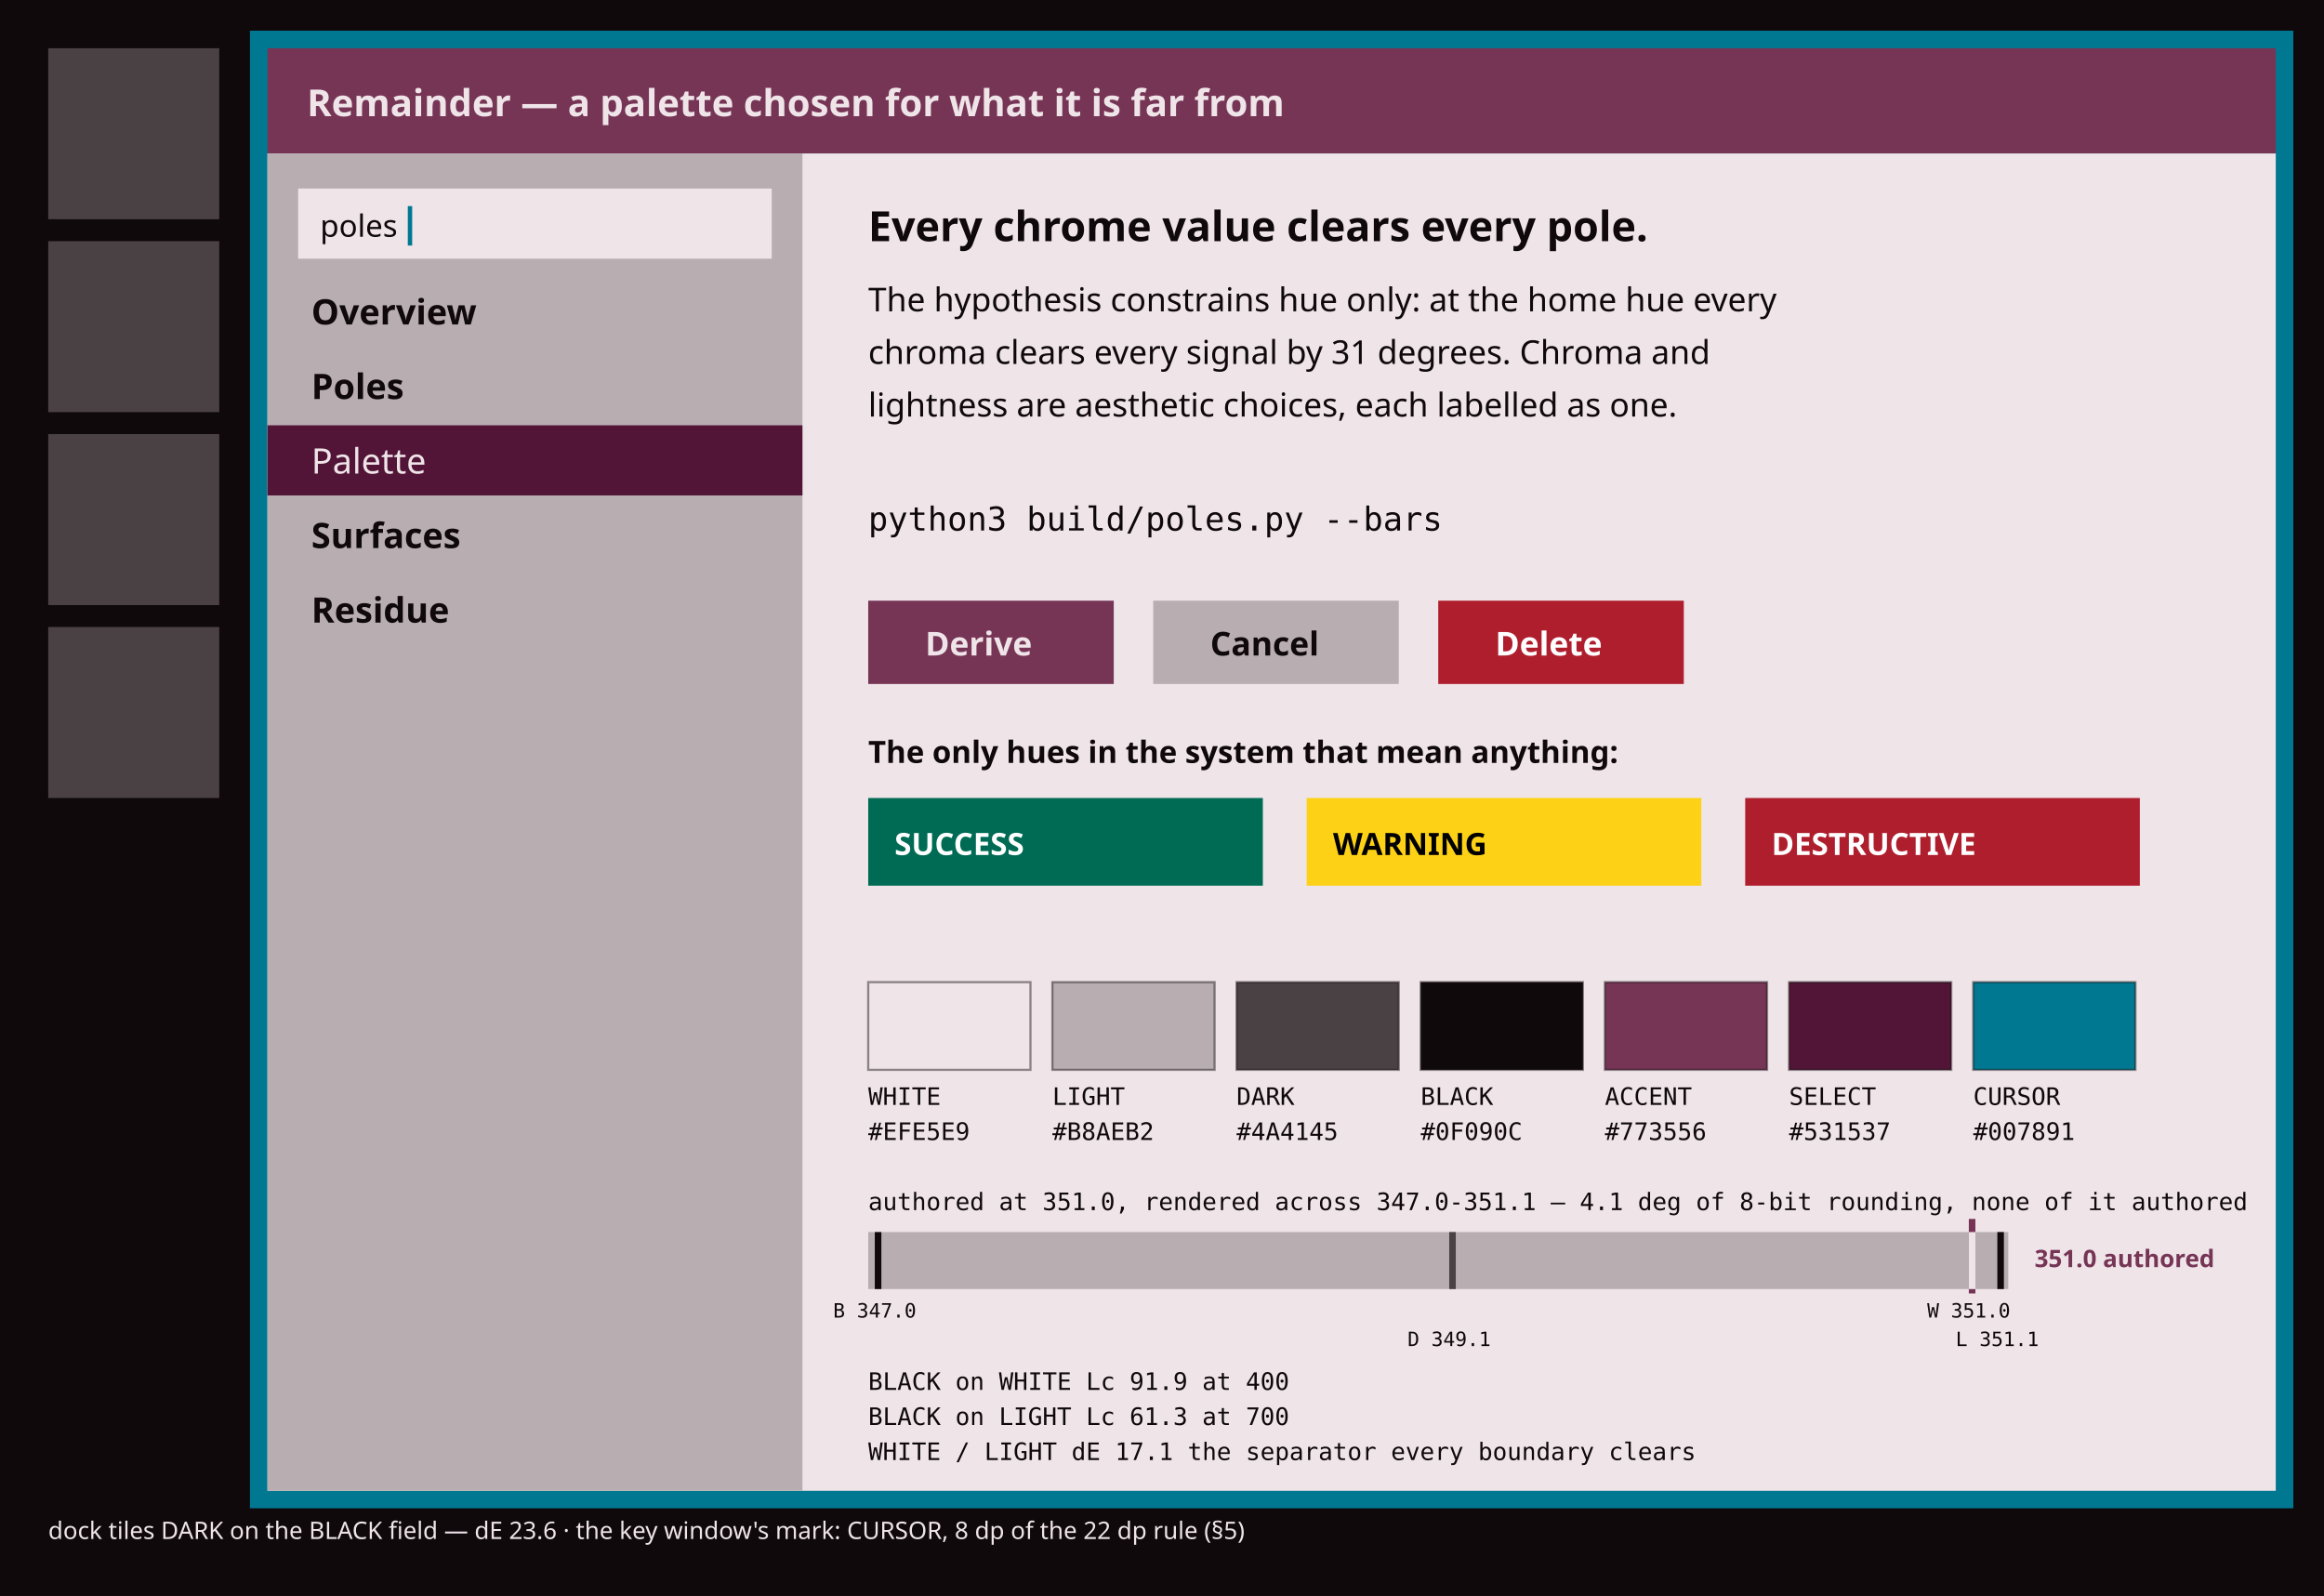
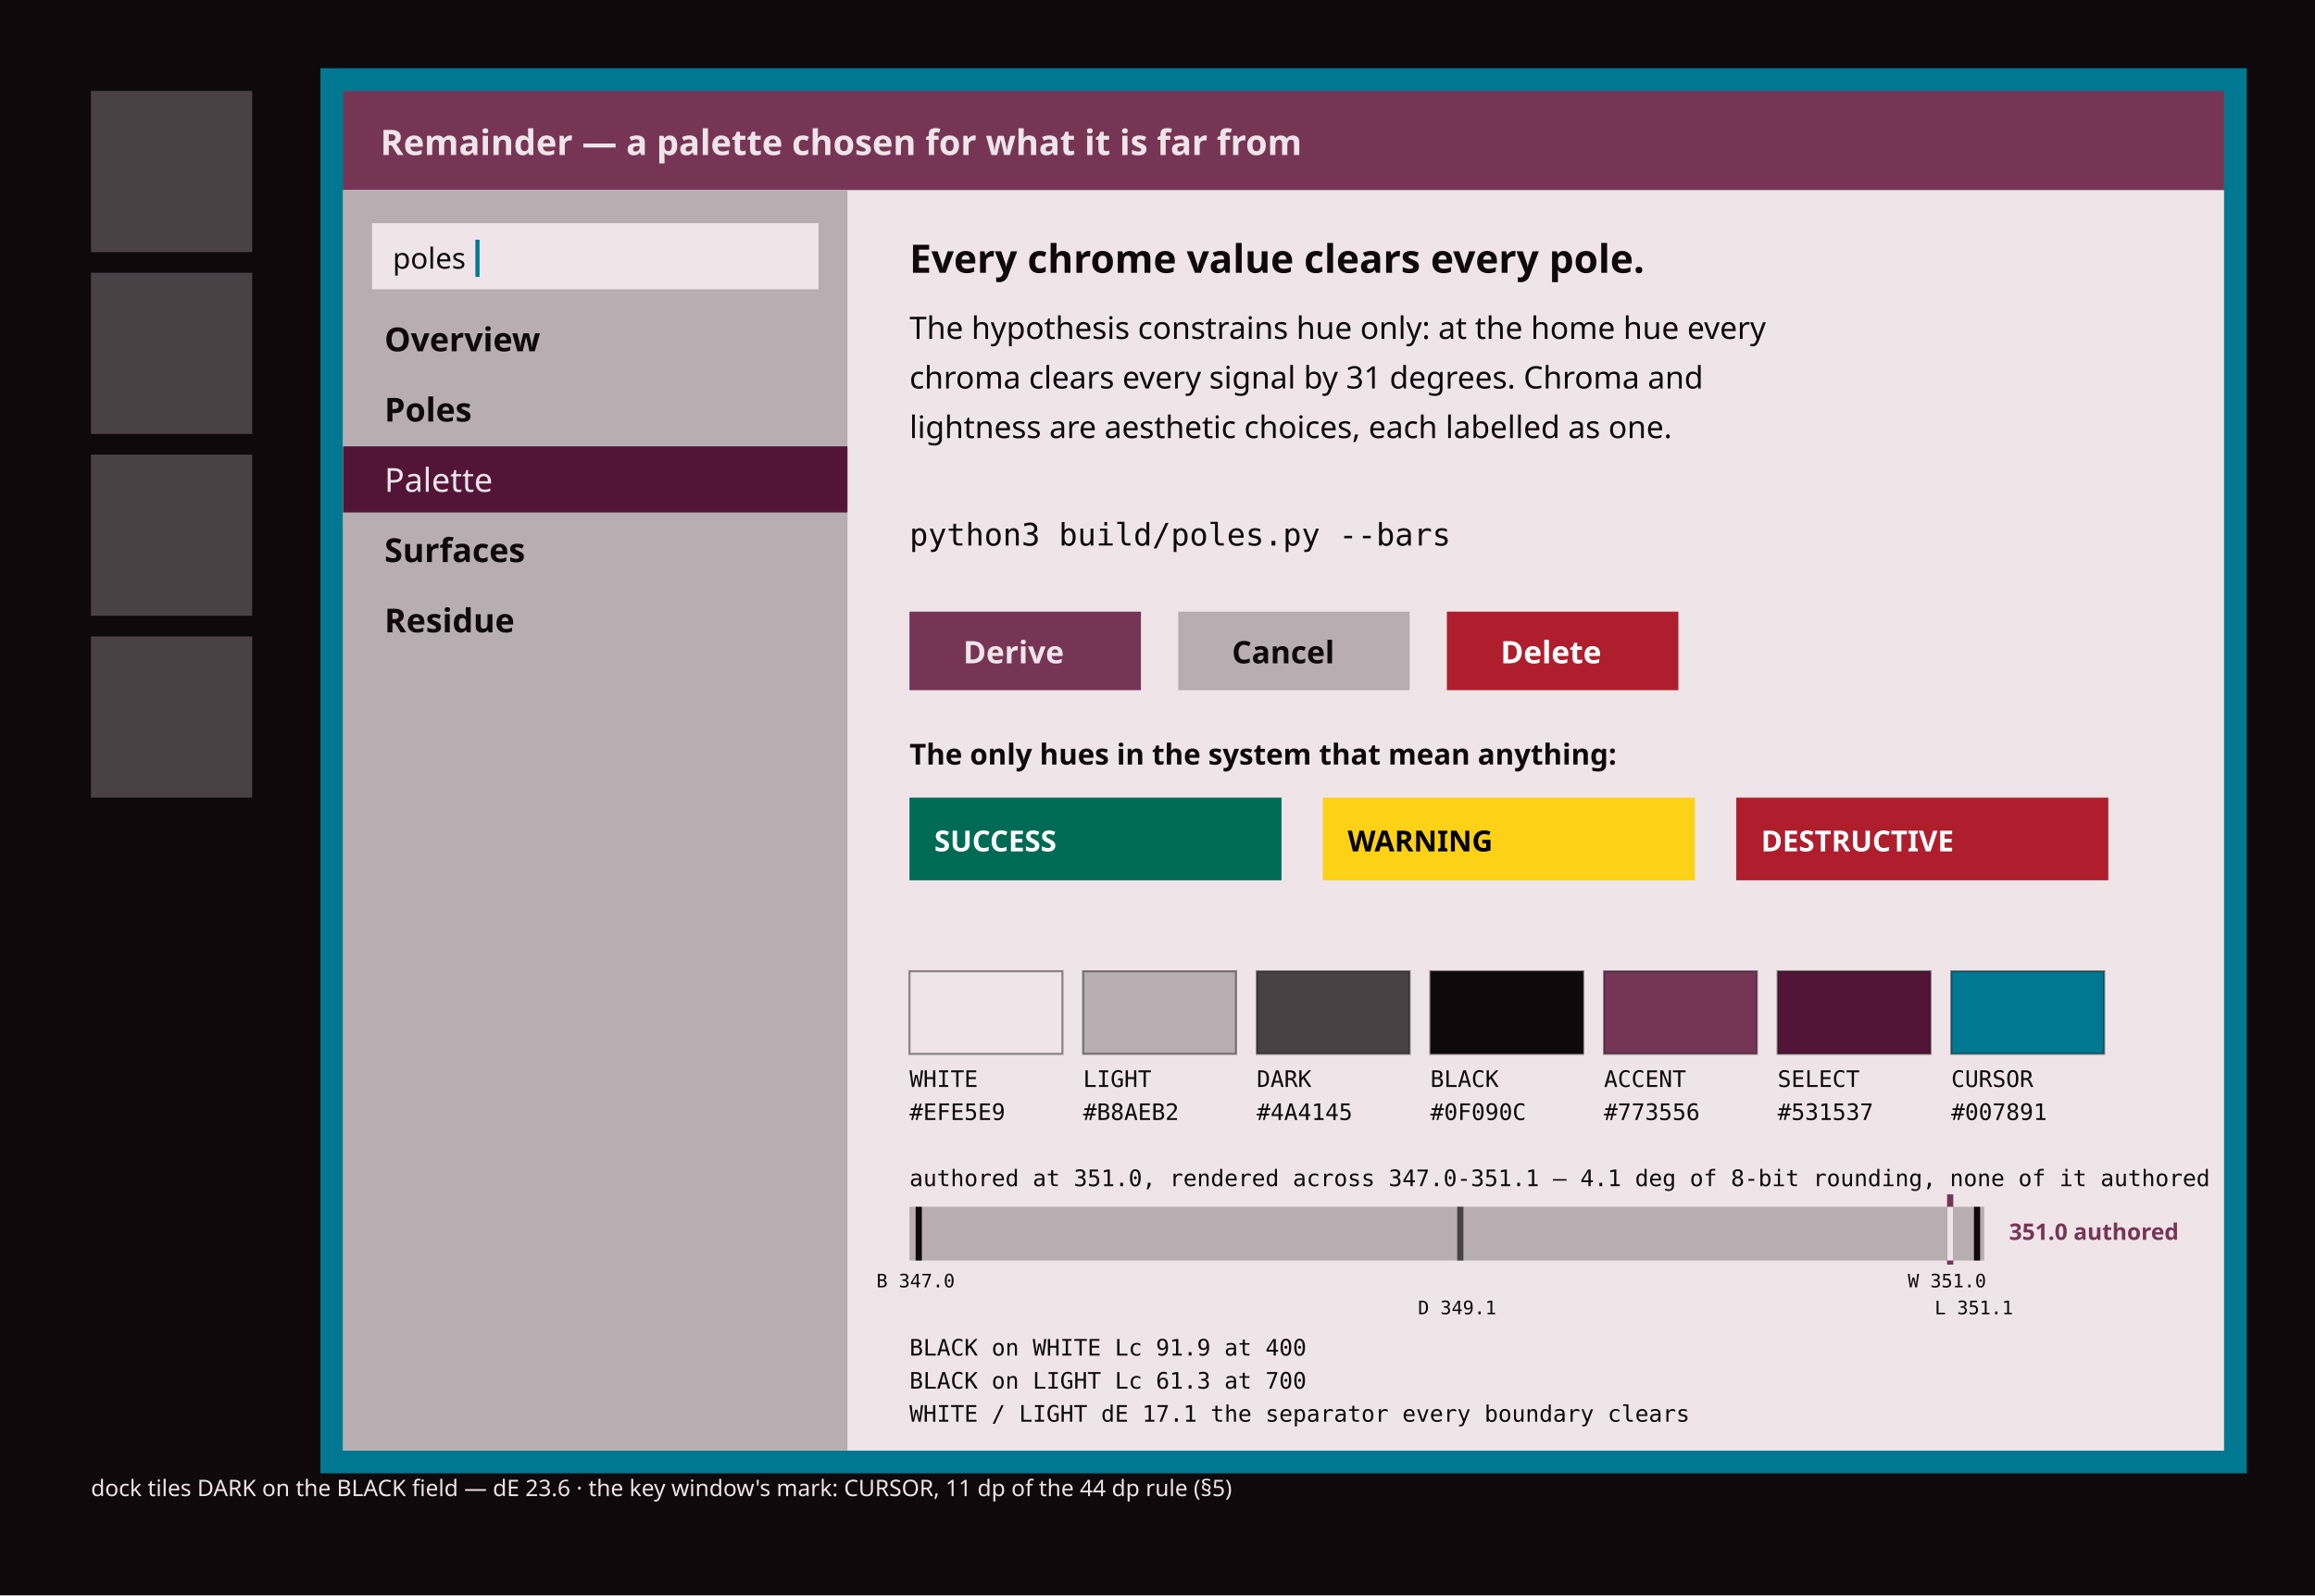
- <svg xmlns="http://www.w3.org/2000/svg" width="1060" height="728" viewBox="0 0 1060 728">
-   <rect x="0" y="0" width="1060" height="728" fill="#0F090C" />
-   <rect x="22" y="22" width="78" height="78" fill="#4A4145" />
-   <rect x="22" y="110" width="78" height="78" fill="#4A4145" />
-   <rect x="22" y="198" width="78" height="78" fill="#4A4145" />
-   <rect x="22" y="286" width="78" height="78" fill="#4A4145" />
-   <text x="22" y="702" font-family="Montserrat, sans-serif" font-size="11" font-weight="400" fill="#EFE5E9">dock tiles DARK on the BLACK field — dE 23.6   ·   the key window's mark: CURSOR, 8 dp of the 22 dp rule (§5)</text>
-   <rect x="114" y="14" width="932" height="674" fill="#007891" />
-   <rect x="122" y="22" width="916" height="48" fill="#773556" />
-   <text x="140" y="53" font-family="Montserrat, sans-serif" font-size="17" font-weight="700" fill="#EFE5E9">Remainder — a palette chosen for what it is far from</text>
-   <rect x="122" y="70" width="916" height="610" fill="#EFE5E9" />
-   <rect x="122" y="70" width="244" height="610" fill="#B8AEB2" />
-   <rect x="136" y="86" width="216" height="32" fill="#EFE5E9" />
-   <text x="146" y="108" font-family="Montserrat, sans-serif" font-size="14" font-weight="400" fill="#0F090C">poles</text>
-   <rect x="186" y="94" width="2" height="18" fill="#007891" />
-   <text x="142" y="148" font-family="Montserrat, sans-serif" font-size="16" font-weight="700" fill="#0F090C">Overview</text>
-   <text x="142" y="182" font-family="Montserrat, sans-serif" font-size="16" font-weight="700" fill="#0F090C">Poles</text>
-   <rect x="122" y="194" width="244" height="32" fill="#531537" />
-   <text x="142" y="216" font-family="Montserrat, sans-serif" font-size="16" font-weight="400" fill="#EFE5E9">Palette</text>
-   <text x="142" y="250" font-family="Montserrat, sans-serif" font-size="16" font-weight="700" fill="#0F090C">Surfaces</text>
-   <text x="142" y="284" font-family="Montserrat, sans-serif" font-size="16" font-weight="700" fill="#0F090C">Residue</text>
-   <text x="396" y="110" font-family="Montserrat, sans-serif" font-size="19" font-weight="700" fill="#0F090C">Every chrome value clears every pole.</text>
-   <text x="396" y="142" font-family="Montserrat, sans-serif" font-size="15" font-weight="400" fill="#0F090C">The hypothesis constrains hue only: at the home hue every</text>
-   <text x="396" y="166" font-family="Montserrat, sans-serif" font-size="15" font-weight="400" fill="#0F090C">chroma clears every signal by 31 degrees. Chroma and</text>
-   <text x="396" y="190" font-family="Montserrat, sans-serif" font-size="15" font-weight="400" fill="#0F090C">lightness are aesthetic choices, each labelled as one.</text>
-   <text x="396" y="242" font-family="Hack, monospace" font-size="15" font-weight="400" fill="#0F090C">python3 build/poles.py --bars</text>
-   <rect x="396" y="274" width="112" height="38" fill="#773556" />
-   <text x="422" y="299" font-family="Montserrat, sans-serif" font-size="15" font-weight="700" fill="#EFE5E9">Derive</text>
-   <rect x="526" y="274" width="112" height="38" fill="#B8AEB2" />
-   <text x="552" y="299" font-family="Montserrat, sans-serif" font-size="15" font-weight="700" fill="#0F090C">Cancel</text>
-   <rect x="656" y="274" width="112" height="38" fill="#AF1E2D" />
-   <text x="682" y="299" font-family="Montserrat, sans-serif" font-size="15" font-weight="700" fill="#FFFFFF">Delete</text>
-   <text x="396" y="348" font-family="Montserrat, sans-serif" font-size="14" font-weight="700" fill="#0F090C">The only hues in the system that mean anything:</text>
-   <rect x="396" y="364" width="180" height="40" fill="#006B54" />
-   <text x="408" y="390" font-family="Montserrat, sans-serif" font-size="14" font-weight="700" fill="#FFFFFF">SUCCESS</text>
-   <rect x="596" y="364" width="180" height="40" fill="#FCD116" />
-   <text x="608" y="390" font-family="Montserrat, sans-serif" font-size="14" font-weight="700" fill="#000000">WARNING</text>
-   <rect x="796" y="364" width="180" height="40" fill="#AF1E2D" />
-   <text x="808" y="390" font-family="Montserrat, sans-serif" font-size="14" font-weight="700" fill="#FFFFFF">DESTRUCTIVE</text>
-   <rect x="396" y="448" width="74" height="40" fill="#EFE5E9" />
-   <rect x="396" y="448" width="74" height="40" fill="none" stroke="#0F090C" stroke-width="1" opacity="0.45" />
-   <text x="396" y="504" font-family="Hack, monospace" font-size="11" font-weight="400" fill="#0F090C">WHITE</text>
-   <text x="396" y="520" font-family="Hack, monospace" font-size="11" font-weight="400" fill="#0F090C">#EFE5E9</text>
-   <rect x="480" y="448" width="74" height="40" fill="#B8AEB2" />
-   <rect x="480" y="448" width="74" height="40" fill="none" stroke="#0F090C" stroke-width="1" opacity="0.45" />
-   <text x="480" y="504" font-family="Hack, monospace" font-size="11" font-weight="400" fill="#0F090C">LIGHT</text>
-   <text x="480" y="520" font-family="Hack, monospace" font-size="11" font-weight="400" fill="#0F090C">#B8AEB2</text>
-   <rect x="564" y="448" width="74" height="40" fill="#4A4145" />
-   <rect x="564" y="448" width="74" height="40" fill="none" stroke="#0F090C" stroke-width="1" opacity="0.45" />
-   <text x="564" y="504" font-family="Hack, monospace" font-size="11" font-weight="400" fill="#0F090C">DARK</text>
-   <text x="564" y="520" font-family="Hack, monospace" font-size="11" font-weight="400" fill="#0F090C">#4A4145</text>
-   <rect x="648" y="448" width="74" height="40" fill="#0F090C" />
-   <rect x="648" y="448" width="74" height="40" fill="none" stroke="#0F090C" stroke-width="1" opacity="0.45" />
-   <text x="648" y="504" font-family="Hack, monospace" font-size="11" font-weight="400" fill="#0F090C">BLACK</text>
-   <text x="648" y="520" font-family="Hack, monospace" font-size="11" font-weight="400" fill="#0F090C">#0F090C</text>
-   <rect x="732" y="448" width="74" height="40" fill="#773556" />
-   <rect x="732" y="448" width="74" height="40" fill="none" stroke="#0F090C" stroke-width="1" opacity="0.45" />
-   <text x="732" y="504" font-family="Hack, monospace" font-size="11" font-weight="400" fill="#0F090C">ACCENT</text>
-   <text x="732" y="520" font-family="Hack, monospace" font-size="11" font-weight="400" fill="#0F090C">#773556</text>
-   <rect x="816" y="448" width="74" height="40" fill="#531537" />
-   <rect x="816" y="448" width="74" height="40" fill="none" stroke="#0F090C" stroke-width="1" opacity="0.45" />
-   <text x="816" y="504" font-family="Hack, monospace" font-size="11" font-weight="400" fill="#0F090C">SELECT</text>
-   <text x="816" y="520" font-family="Hack, monospace" font-size="11" font-weight="400" fill="#0F090C">#531537</text>
-   <rect x="900" y="448" width="74" height="40" fill="#007891" />
-   <rect x="900" y="448" width="74" height="40" fill="none" stroke="#0F090C" stroke-width="1" opacity="0.45" />
-   <text x="900" y="504" font-family="Hack, monospace" font-size="11" font-weight="400" fill="#0F090C">CURSOR</text>
-   <text x="900" y="520" font-family="Hack, monospace" font-size="11" font-weight="400" fill="#0F090C">#007891</text>
-   <text x="396" y="552" font-family="Hack, monospace" font-size="11" font-weight="400" fill="#0F090C">authored at 351.0, rendered across 347.0-351.1 — 4.1 deg of 8-bit rounding, none of it authored</text>
-   <rect x="396" y="562" width="520" height="26" fill="#B8AEB2" />
-   <rect x="898" y="556" width="3" height="34" fill="#773556" />
-   <text x="928" y="578" font-family="Montserrat, sans-serif" font-size="11" font-weight="700" fill="#773556">351.0 authored</text>
-   <rect x="399" y="562" width="3" height="26" fill="#0F090C" />
-   <text x="380" y="601" font-family="Hack, monospace" font-size="9" font-weight="400" fill="#0F090C">B 347.0</text>
-   <rect x="661" y="562" width="3" height="26" fill="#4A4145" />
-   <text x="642" y="614" font-family="Hack, monospace" font-size="9" font-weight="400" fill="#0F090C">D 349.1</text>
-   <rect x="898" y="562" width="3" height="26" fill="#EFE5E9" />
-   <text x="879" y="601" font-family="Hack, monospace" font-size="9" font-weight="400" fill="#0F090C">W 351.0</text>
-   <rect x="911" y="562" width="3" height="26" fill="#0F090C" />
-   <text x="892" y="614" font-family="Hack, monospace" font-size="9" font-weight="400" fill="#0F090C">L 351.1</text>
-   <text x="396" y="634" font-family="Hack, monospace" font-size="11" font-weight="400" fill="#0F090C">BLACK on WHITE  Lc  91.9  at 400</text>
-   <text x="396" y="650" font-family="Hack, monospace" font-size="11" font-weight="400" fill="#0F090C">BLACK on LIGHT  Lc  61.3  at 700</text>
-   <text x="396" y="666" font-family="Hack, monospace" font-size="11" font-weight="400" fill="#0F090C">WHITE / LIGHT  dE  17.1  the separator every boundary clears</text>
+ <svg xmlns="http://www.w3.org/2000/svg" width="1120" height="772" viewBox="0 0 1120 772">
+   <rect x="0" y="0" width="1120" height="772" fill="#0F090C" />
+   <rect x="44" y="44" width="78" height="78" fill="#4A4145" />
+   <rect x="44" y="132" width="78" height="78" fill="#4A4145" />
+   <rect x="44" y="220" width="78" height="78" fill="#4A4145" />
+   <rect x="44" y="308" width="78" height="78" fill="#4A4145" />
+   <text x="44" y="724" font-family="Montserrat, sans-serif" font-size="11" font-weight="400" fill="#EFE5E9">dock tiles DARK on the BLACK field — dE 23.6   ·   the key window's mark: CURSOR, 11 dp of the 44 dp rule (§5)</text>
+   <rect x="155" y="33" width="932" height="680" fill="#007891" />
+   <rect x="166" y="44" width="910" height="48" fill="#773556" />
+   <text x="184" y="75" font-family="Montserrat, sans-serif" font-size="17" font-weight="700" fill="#EFE5E9">Remainder — a palette chosen for what it is far from</text>
+   <rect x="166" y="92" width="910" height="610" fill="#EFE5E9" />
+   <rect x="166" y="92" width="244" height="610" fill="#B8AEB2" />
+   <rect x="180" y="108" width="216" height="32" fill="#EFE5E9" />
+   <text x="190" y="130" font-family="Montserrat, sans-serif" font-size="14" font-weight="400" fill="#0F090C">poles</text>
+   <rect x="230" y="116" width="2" height="18" fill="#007891" />
+   <text x="186" y="170" font-family="Montserrat, sans-serif" font-size="16" font-weight="700" fill="#0F090C">Overview</text>
+   <text x="186" y="204" font-family="Montserrat, sans-serif" font-size="16" font-weight="700" fill="#0F090C">Poles</text>
+   <rect x="166" y="216" width="244" height="32" fill="#531537" />
+   <text x="186" y="238" font-family="Montserrat, sans-serif" font-size="16" font-weight="400" fill="#EFE5E9">Palette</text>
+   <text x="186" y="272" font-family="Montserrat, sans-serif" font-size="16" font-weight="700" fill="#0F090C">Surfaces</text>
+   <text x="186" y="306" font-family="Montserrat, sans-serif" font-size="16" font-weight="700" fill="#0F090C">Residue</text>
+   <text x="440" y="132" font-family="Montserrat, sans-serif" font-size="19" font-weight="700" fill="#0F090C">Every chrome value clears every pole.</text>
+   <text x="440" y="164" font-family="Montserrat, sans-serif" font-size="15" font-weight="400" fill="#0F090C">The hypothesis constrains hue only: at the home hue every</text>
+   <text x="440" y="188" font-family="Montserrat, sans-serif" font-size="15" font-weight="400" fill="#0F090C">chroma clears every signal by 31 degrees. Chroma and</text>
+   <text x="440" y="212" font-family="Montserrat, sans-serif" font-size="15" font-weight="400" fill="#0F090C">lightness are aesthetic choices, each labelled as one.</text>
+   <text x="440" y="264" font-family="Hack, monospace" font-size="15" font-weight="400" fill="#0F090C">python3 build/poles.py --bars</text>
+   <rect x="440" y="296" width="112" height="38" fill="#773556" />
+   <text x="466" y="321" font-family="Montserrat, sans-serif" font-size="15" font-weight="700" fill="#EFE5E9">Derive</text>
+   <rect x="570" y="296" width="112" height="38" fill="#B8AEB2" />
+   <text x="596" y="321" font-family="Montserrat, sans-serif" font-size="15" font-weight="700" fill="#0F090C">Cancel</text>
+   <rect x="700" y="296" width="112" height="38" fill="#AF1E2D" />
+   <text x="726" y="321" font-family="Montserrat, sans-serif" font-size="15" font-weight="700" fill="#FFFFFF">Delete</text>
+   <text x="440" y="370" font-family="Montserrat, sans-serif" font-size="14" font-weight="700" fill="#0F090C">The only hues in the system that mean anything:</text>
+   <rect x="440" y="386" width="180" height="40" fill="#006B54" />
+   <text x="452" y="412" font-family="Montserrat, sans-serif" font-size="14" font-weight="700" fill="#FFFFFF">SUCCESS</text>
+   <rect x="640" y="386" width="180" height="40" fill="#FCD116" />
+   <text x="652" y="412" font-family="Montserrat, sans-serif" font-size="14" font-weight="700" fill="#000000">WARNING</text>
+   <rect x="840" y="386" width="180" height="40" fill="#AF1E2D" />
+   <text x="852" y="412" font-family="Montserrat, sans-serif" font-size="14" font-weight="700" fill="#FFFFFF">DESTRUCTIVE</text>
+   <rect x="440" y="470" width="74" height="40" fill="#EFE5E9" />
+   <rect x="440" y="470" width="74" height="40" fill="none" stroke="#0F090C" stroke-width="1" opacity="0.45" />
+   <text x="440" y="526" font-family="Hack, monospace" font-size="11" font-weight="400" fill="#0F090C">WHITE</text>
+   <text x="440" y="542" font-family="Hack, monospace" font-size="11" font-weight="400" fill="#0F090C">#EFE5E9</text>
+   <rect x="524" y="470" width="74" height="40" fill="#B8AEB2" />
+   <rect x="524" y="470" width="74" height="40" fill="none" stroke="#0F090C" stroke-width="1" opacity="0.45" />
+   <text x="524" y="526" font-family="Hack, monospace" font-size="11" font-weight="400" fill="#0F090C">LIGHT</text>
+   <text x="524" y="542" font-family="Hack, monospace" font-size="11" font-weight="400" fill="#0F090C">#B8AEB2</text>
+   <rect x="608" y="470" width="74" height="40" fill="#4A4145" />
+   <rect x="608" y="470" width="74" height="40" fill="none" stroke="#0F090C" stroke-width="1" opacity="0.45" />
+   <text x="608" y="526" font-family="Hack, monospace" font-size="11" font-weight="400" fill="#0F090C">DARK</text>
+   <text x="608" y="542" font-family="Hack, monospace" font-size="11" font-weight="400" fill="#0F090C">#4A4145</text>
+   <rect x="692" y="470" width="74" height="40" fill="#0F090C" />
+   <rect x="692" y="470" width="74" height="40" fill="none" stroke="#0F090C" stroke-width="1" opacity="0.45" />
+   <text x="692" y="526" font-family="Hack, monospace" font-size="11" font-weight="400" fill="#0F090C">BLACK</text>
+   <text x="692" y="542" font-family="Hack, monospace" font-size="11" font-weight="400" fill="#0F090C">#0F090C</text>
+   <rect x="776" y="470" width="74" height="40" fill="#773556" />
+   <rect x="776" y="470" width="74" height="40" fill="none" stroke="#0F090C" stroke-width="1" opacity="0.45" />
+   <text x="776" y="526" font-family="Hack, monospace" font-size="11" font-weight="400" fill="#0F090C">ACCENT</text>
+   <text x="776" y="542" font-family="Hack, monospace" font-size="11" font-weight="400" fill="#0F090C">#773556</text>
+   <rect x="860" y="470" width="74" height="40" fill="#531537" />
+   <rect x="860" y="470" width="74" height="40" fill="none" stroke="#0F090C" stroke-width="1" opacity="0.45" />
+   <text x="860" y="526" font-family="Hack, monospace" font-size="11" font-weight="400" fill="#0F090C">SELECT</text>
+   <text x="860" y="542" font-family="Hack, monospace" font-size="11" font-weight="400" fill="#0F090C">#531537</text>
+   <rect x="944" y="470" width="74" height="40" fill="#007891" />
+   <rect x="944" y="470" width="74" height="40" fill="none" stroke="#0F090C" stroke-width="1" opacity="0.45" />
+   <text x="944" y="526" font-family="Hack, monospace" font-size="11" font-weight="400" fill="#0F090C">CURSOR</text>
+   <text x="944" y="542" font-family="Hack, monospace" font-size="11" font-weight="400" fill="#0F090C">#007891</text>
+   <text x="440" y="574" font-family="Hack, monospace" font-size="11" font-weight="400" fill="#0F090C">authored at 351.0, rendered across 347.0-351.1 — 4.1 deg of 8-bit rounding, none of it authored</text>
+   <rect x="440" y="584" width="520" height="26" fill="#B8AEB2" />
+   <rect x="942" y="578" width="3" height="34" fill="#773556" />
+   <text x="972" y="600" font-family="Montserrat, sans-serif" font-size="11" font-weight="700" fill="#773556">351.0 authored</text>
+   <rect x="443" y="584" width="3" height="26" fill="#0F090C" />
+   <text x="424" y="623" font-family="Hack, monospace" font-size="9" font-weight="400" fill="#0F090C">B 347.0</text>
+   <rect x="705" y="584" width="3" height="26" fill="#4A4145" />
+   <text x="686" y="636" font-family="Hack, monospace" font-size="9" font-weight="400" fill="#0F090C">D 349.1</text>
+   <rect x="942" y="584" width="3" height="26" fill="#EFE5E9" />
+   <text x="923" y="623" font-family="Hack, monospace" font-size="9" font-weight="400" fill="#0F090C">W 351.0</text>
+   <rect x="955" y="584" width="3" height="26" fill="#0F090C" />
+   <text x="936" y="636" font-family="Hack, monospace" font-size="9" font-weight="400" fill="#0F090C">L 351.1</text>
+   <text x="440" y="656" font-family="Hack, monospace" font-size="11" font-weight="400" fill="#0F090C">BLACK on WHITE  Lc  91.9  at 400</text>
+   <text x="440" y="672" font-family="Hack, monospace" font-size="11" font-weight="400" fill="#0F090C">BLACK on LIGHT  Lc  61.3  at 700</text>
+   <text x="440" y="688" font-family="Hack, monospace" font-size="11" font-weight="400" fill="#0F090C">WHITE / LIGHT  dE  17.1  the separator every boundary clears</text>
</svg>
